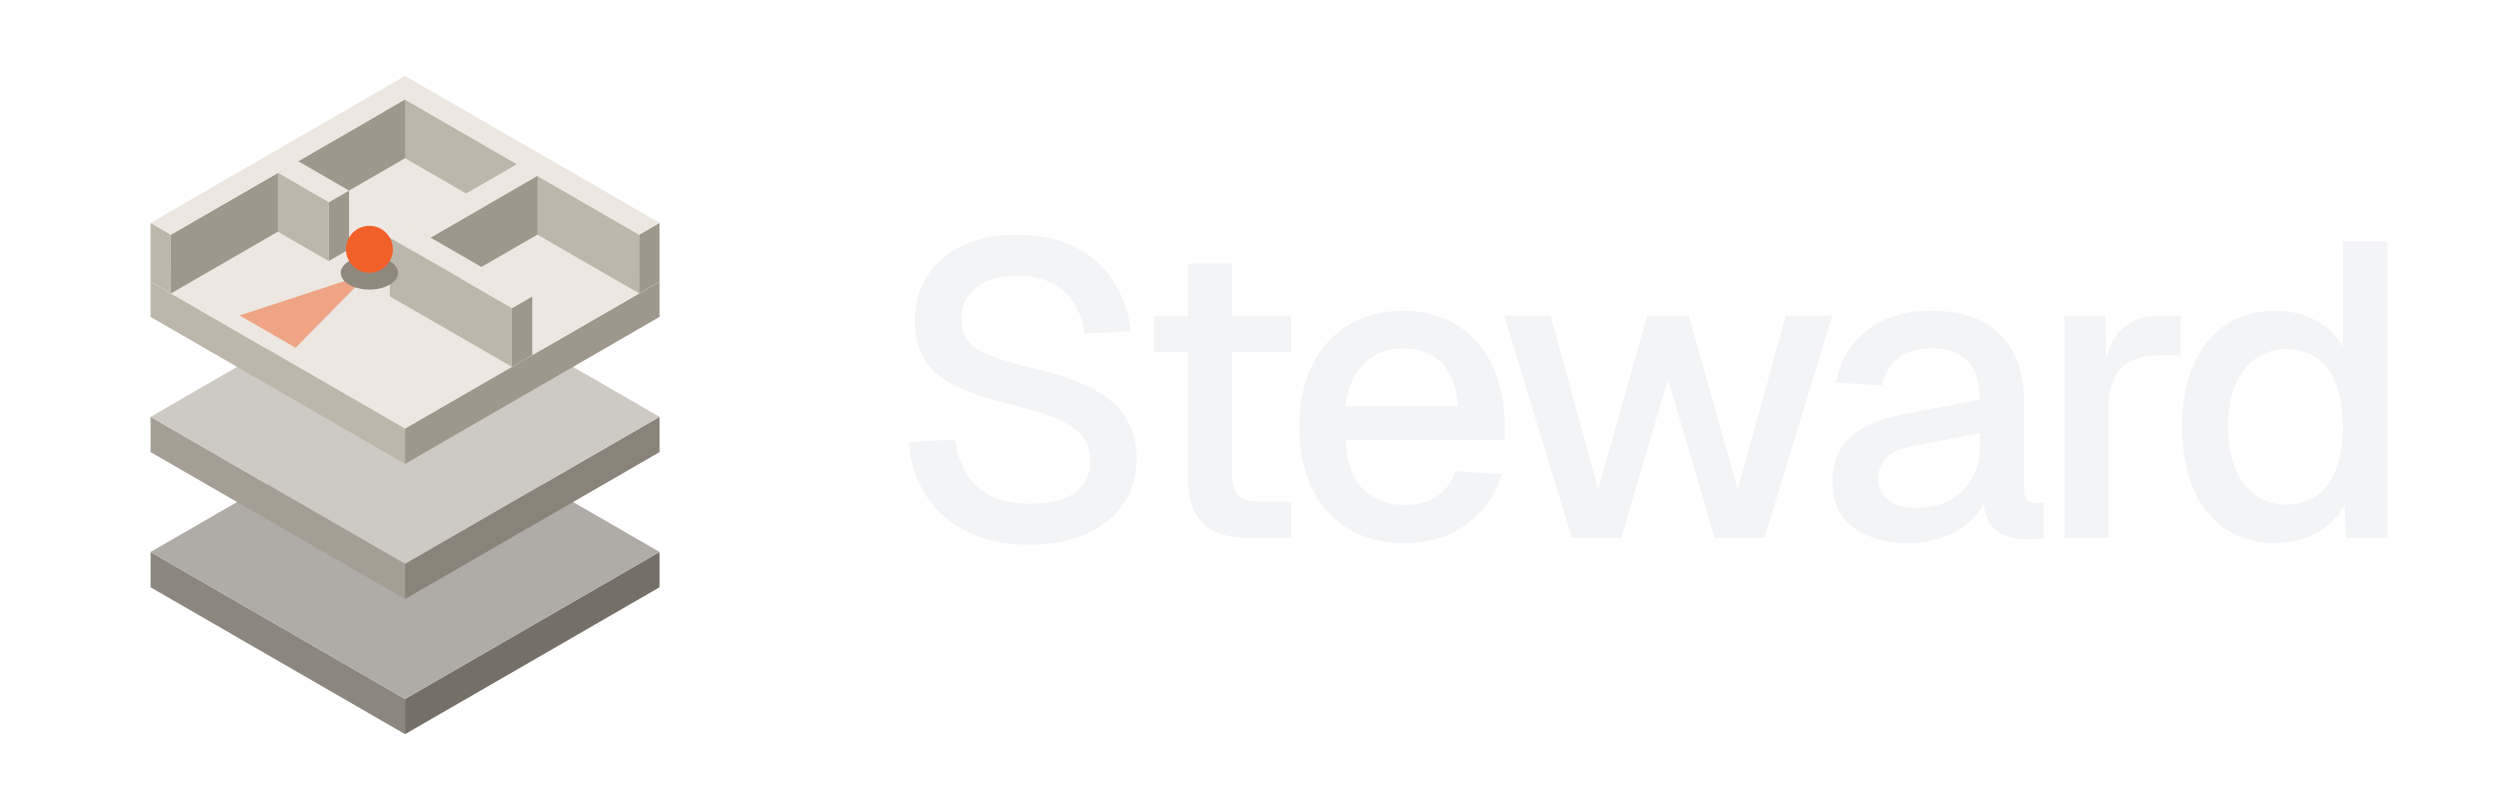
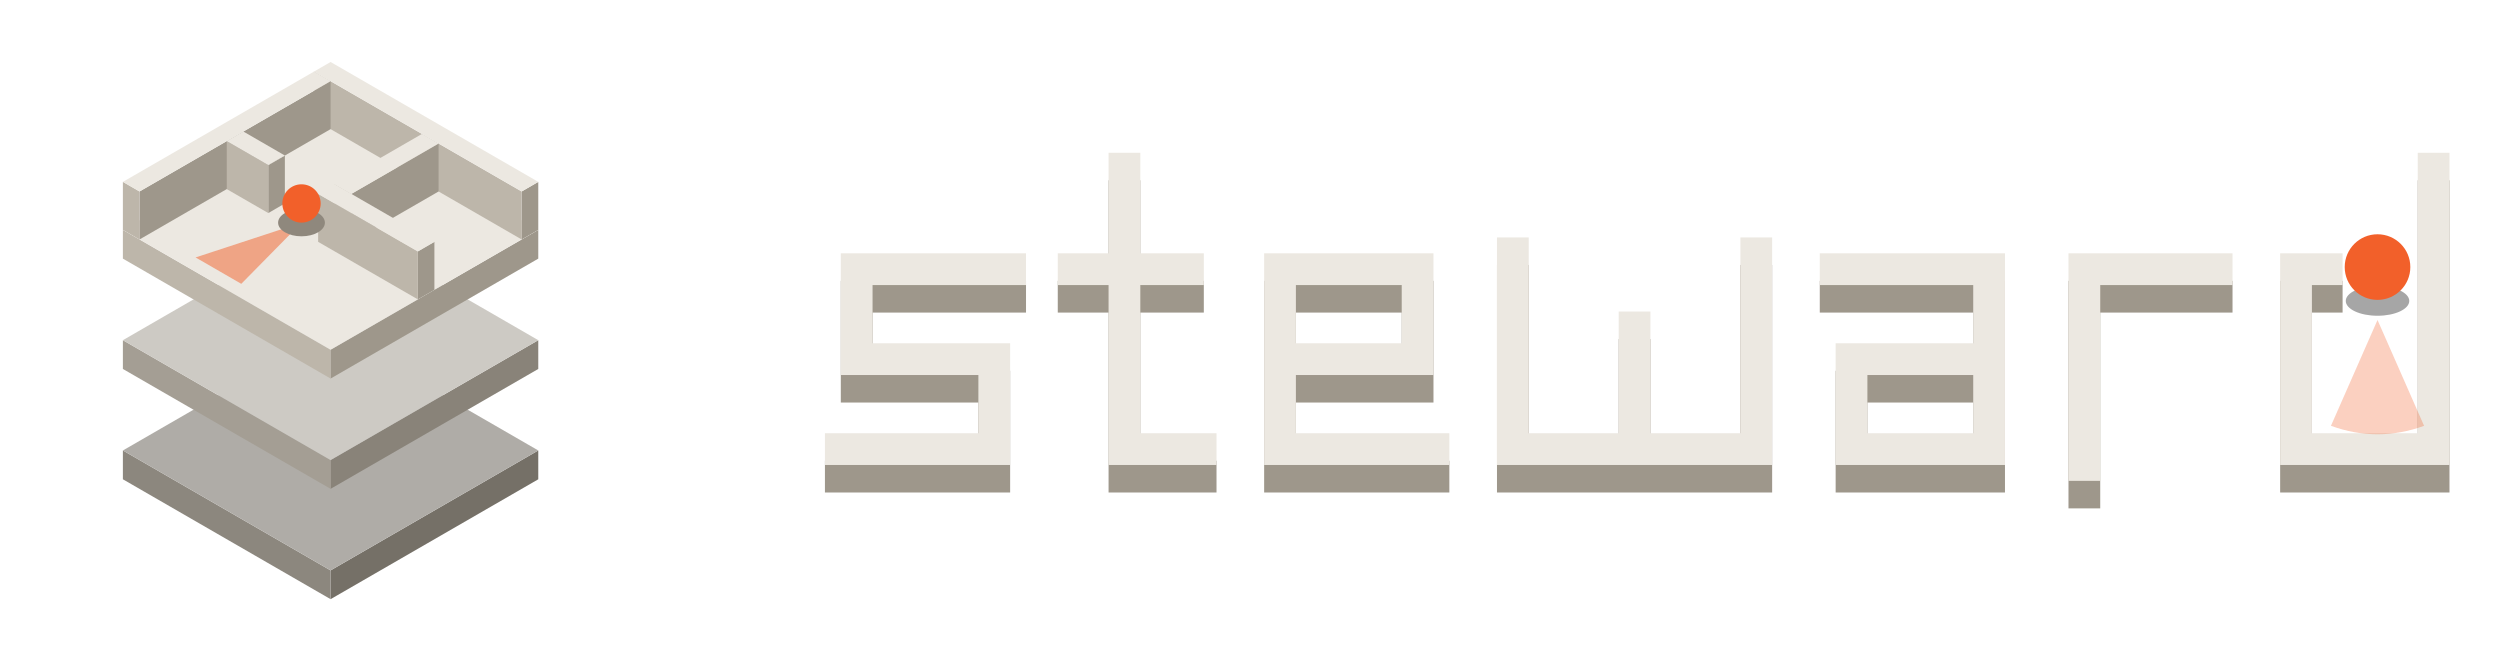
- <svg xmlns="http://www.w3.org/2000/svg" viewBox="0 0 395 128">
+ <svg xmlns="http://www.w3.org/2000/svg" viewBox="0 0 484 128">
  <polygon points="104.21,92.79 64.00,116.00 64.00,110.43 104.21,87.21" fill="#757067" />
  <polygon points="23.79,92.79 64.00,116.00 64.00,110.43 23.79,87.21" fill="#8c877e" />
  <polygon points="64.00,64.00 104.21,87.21 64.00,110.43 23.79,87.21" fill="#afaca7" />
  <polygon points="104.21,71.43 64.00,94.64 64.00,89.07 104.21,65.86" fill="#898379" />
  <polygon points="23.79,71.43 64.00,94.64 64.00,89.07 23.79,65.86" fill="#a49e94" />
  <polygon points="64.00,42.64 104.21,65.86 64.00,89.07 23.79,65.86" fill="#cdcac4" />
  <polygon points="104.21,50.07 64.00,73.29 64.00,67.71 104.21,44.50" fill="#9E978B" />
  <polygon points="23.79,50.07 64.00,73.29 64.00,67.71 23.79,44.50" fill="#BDB6AA" />
  <polygon points="64.00,21.29 104.21,44.50 64.00,67.71 23.79,44.50" fill="#ECE8E1" />
  <polygon points="104.21,44.50 100.99,46.36 100.99,37.07 104.21,35.21" fill="#9E978B" />
  <polygon points="60.78,23.14 100.99,46.36 100.99,37.07 60.78,13.86" fill="#BDB6AA" />
  <polygon points="64.00,12.00 104.21,35.21 100.99,37.07 60.78,13.86" fill="#ECE8E1" />
  <polygon points="64.00,25.00 27.01,46.36 27.01,37.07 64.00,15.71" fill="#9E978B" />
  <polygon points="23.79,44.50 27.01,46.36 27.01,37.07 23.79,35.21" fill="#BDB6AA" />
  <polygon points="60.78,13.86 64.00,15.71 27.01,37.07 23.79,35.21" fill="#ECE8E1" />
  <polygon points="84.91,37.07 68.02,46.82 68.02,37.54 84.91,27.79" fill="#9E978B" />
  <polygon points="64.80,44.96 68.02,46.82 68.02,37.54 64.80,35.68" fill="#BDB6AA" />
  <polygon points="81.69,25.93 84.91,27.79 68.02,37.54 64.80,35.68" fill="#ECE8E1" />
  <polygon points="55.15,39.39 51.94,41.25 51.94,31.96 55.15,30.11" fill="#9E978B" />
  <polygon points="43.90,36.61 51.94,41.25 51.94,31.96 43.90,27.32" fill="#BDB6AA" />
  <polygon points="47.11,25.46 55.15,30.11 51.94,31.96 43.90,27.32" fill="#ECE8E1" />
  <polygon points="84.10,56.11 80.89,57.96 80.89,48.68 84.10,46.82" fill="#9E978B" />
  <polygon points="61.59,46.82 80.89,57.96 80.89,48.68 61.59,37.54" fill="#BDB6AA" />
  <polygon points="64.80,35.68 84.10,46.82 80.89,48.68 61.59,37.54" fill="#ECE8E1" />
  <polygon points="58.37,43.11 37.86,49.84 46.71,54.95" fill="#F2602A" opacity="0.5" />
  <ellipse cx="58.37" cy="43.11" rx="4.53" ry="2.64" fill="#8F887D" />
  <circle cx="58.37" cy="39.39" r="3.71" fill="#F2602A" />
-   <path transform="translate(140 85)" d="M22.572 1.056Q16.962 1.056 12.837 -0.99Q8.712 -3.036 6.336 -6.666Q3.96 -10.296 3.564 -15.114L10.89 -15.576Q11.352 -12.276 12.804 -9.999Q14.256 -7.722 16.731 -6.567Q19.206 -5.412 22.704 -5.412Q25.74 -5.412 27.885 -6.171Q30.03 -6.93 31.152 -8.448Q32.274 -9.966 32.274 -12.144Q32.274 -14.124 31.317 -15.675Q30.36 -17.226 27.687 -18.513Q25.014 -19.8 19.866 -21.054Q14.256 -22.44 10.89 -24.09Q7.524 -25.74 6.039 -28.215Q4.554 -30.69 4.554 -34.32Q4.554 -38.346 6.501 -41.415Q8.448 -44.484 12.078 -46.2Q15.708 -47.916 20.79 -47.916Q26.136 -47.916 29.931 -45.936Q33.726 -43.956 35.937 -40.524Q38.148 -37.092 38.676 -32.67L31.35 -32.274Q31.02 -34.98 29.7 -37.059Q28.38 -39.138 26.136 -40.293Q23.892 -41.448 20.658 -41.448Q16.566 -41.448 14.223 -39.567Q11.88 -37.686 11.88 -34.584Q11.88 -32.604 12.837 -31.251Q13.794 -29.898 16.269 -28.908Q18.744 -27.918 23.298 -26.796Q29.37 -25.41 32.967 -23.397Q36.564 -21.384 38.082 -18.678Q39.6 -15.972 39.6 -12.54Q39.6 -8.382 37.455 -5.313Q35.31 -2.244 31.482 -0.594Q27.654 1.056 22.572 1.056ZM57.46 0.0Q52.444 0.0 50.068 -2.31Q47.692 -4.62 47.692 -9.504V-43.362H54.688V-10.032Q54.688 -7.59 55.744 -6.666Q56.8 -5.742 58.978 -5.742H63.994V0.0ZM42.346 -29.37V-35.112H63.994V-29.37ZM81.92 0.792Q76.772 0.792 73.043 -1.452Q69.314 -3.696 67.301 -7.854Q65.288 -12.012 65.288 -17.556Q65.288 -23.1 67.301 -27.225Q69.314 -31.35 73.01 -33.627Q76.706 -35.904 81.722 -35.904Q86.474 -35.904 90.104 -33.693Q93.734 -31.482 95.747 -27.324Q97.76 -23.166 97.76 -17.292V-15.51H72.548Q72.812 -10.362 75.287 -7.788Q77.762 -5.214 81.986 -5.214Q85.088 -5.214 87.134 -6.666Q89.18 -8.118 89.972 -10.56L97.232 -10.098Q95.846 -5.214 91.787 -2.211Q87.728 0.792 81.92 0.792ZM72.548 -20.79H90.368Q90.038 -25.476 87.695 -27.72Q85.352 -29.964 81.722 -29.964Q77.96 -29.964 75.551 -27.621Q73.142 -25.278 72.548 -20.79ZM108.36 0.0 97.668 -35.112H104.994L112.518 -7.656L120.24 -35.112H126.84L134.562 -7.656L142.152 -35.112H149.478L138.786 0.0H130.932L123.54 -25.08L116.148 0.0ZM161.53 0.792Q156.052 0.792 152.785 -1.716Q149.518 -4.224 149.518 -8.778Q149.518 -13.332 152.257 -15.873Q154.996 -18.414 160.738 -19.536L172.816 -21.846Q172.816 -25.938 170.902 -27.951Q168.988 -29.964 165.226 -29.964Q161.86 -29.964 159.946 -28.479Q158.032 -26.994 157.306 -24.09L150.112 -24.552Q151.102 -29.832 155.029 -32.868Q158.956 -35.904 165.226 -35.904Q172.354 -35.904 176.083 -32.109Q179.812 -28.314 179.812 -21.45V-7.788Q179.812 -6.534 180.241 -6.039Q180.67 -5.544 181.66 -5.544H182.914V0.0Q182.584 0.066 181.858 0.132Q181.132 0.198 180.34 0.198Q178.096 0.198 176.479 -0.528Q174.862 -1.254 174.07 -2.937Q173.278 -4.62 173.278 -7.458L174.004 -7.128Q173.476 -4.818 171.727 -3.036Q169.978 -1.254 167.305 -0.231Q164.632 0.792 161.53 0.792ZM162.652 -4.752Q165.82 -4.752 168.064 -5.973Q170.308 -7.194 171.562 -9.372Q172.816 -11.55 172.816 -14.322V-16.566L162.52 -14.586Q159.352 -13.992 158.065 -12.705Q156.778 -11.418 156.778 -9.438Q156.778 -7.194 158.329 -5.973Q159.88 -4.752 162.652 -4.752ZM186.188 0.0V-35.112H192.59L192.854 -25.806L192.26 -26.004Q192.986 -30.756 195.197 -32.934Q197.408 -35.112 201.17 -35.112H204.536V-28.842H201.17Q198.53 -28.842 196.748 -27.984Q194.966 -27.126 194.075 -25.344Q193.184 -23.562 193.184 -20.724V0.0ZM219.426 0.792Q214.938 0.792 211.605 -1.452Q208.272 -3.696 206.523 -7.821Q204.774 -11.946 204.774 -17.556Q204.774 -23.166 206.556 -27.291Q208.338 -31.416 211.638 -33.66Q214.938 -35.904 219.426 -35.904Q223.056 -35.904 225.894 -34.386Q228.732 -32.868 230.184 -30.162V-46.86H237.18V0.0H230.646L230.448 -5.28Q228.996 -2.442 226.059 -0.825Q223.122 0.792 219.426 0.792ZM221.274 -5.28Q224.112 -5.28 226.092 -6.732Q228.072 -8.184 229.128 -10.956Q230.184 -13.728 230.184 -17.556Q230.184 -21.516 229.128 -24.255Q228.072 -26.994 226.092 -28.413Q224.112 -29.832 221.274 -29.832Q217.05 -29.832 214.542 -26.565Q212.034 -23.298 212.034 -17.556Q212.034 -11.88 214.542 -8.58Q217.05 -5.28 221.274 -5.28Z" fill="#F3F4F6" />
+   <g transform="translate(162.78 32.65) scale(4.0979)">
+     <g fill="none" stroke="#9E978B" stroke-width="1.5" stroke-linecap="square" stroke-linejoin="miter">
+       <path transform="translate(0 1.3)" d="M8 4.75H0.75V9H7.25V13.25H0" />
+       <path transform="translate(11 1.3)" d="M2.4 0V13.25H6M0 4.75H5.4" />
+       <path transform="translate(20 1.3)" d="M8 13.25H0.75V4.75H7.25V9H0.75" />
+       <path transform="translate(31 1.3)" d="M0.75 4V13.25H12.25V4M6.5 13.25V7.5" />
+       <path transform="translate(47 1.3)" d="M0 4.75H7.25V13.25H0.75V9H7.25" />
+       <path transform="translate(58 1.3)" d="M0.75 14V4.75H7" />
+       <path transform="translate(68 1.3)" d="M7.25 0V13.25H0.75V4.75H2.2" />
+     </g>
+     <g fill="none" stroke="#ECE8E1" stroke-width="1.5" stroke-linecap="square" stroke-linejoin="miter">
+       <path transform="translate(0 0)" d="M8 4.75H0.75V9H7.25V13.25H0" />
+       <path transform="translate(11 0)" d="M2.4 0V13.25H6M0 4.75H5.4" />
+       <path transform="translate(20 0)" d="M8 13.25H0.75V4.75H7.25V9H0.75" />
+       <path transform="translate(31 0)" d="M0.75 4V13.25H12.25V4M6.5 13.25V7.5" />
+       <path transform="translate(47 0)" d="M0 4.75H7.25V13.25H0.75V9H7.25" />
+       <path transform="translate(58 0)" d="M0.75 14V4.75H7" />
+       <path transform="translate(68 0)" d="M7.25 0V13.25H0.75V4.75H2.2" />
+     </g>
+     <path d="M72.6 7.15L70.4 12.15Q72.6 12.95 74.8 12.15Z" fill="#F2602A" opacity="0.3" />
+     <ellipse cx="72.6" cy="6.25" rx="1.5" ry="0.7" fill="#000" opacity="0.35" />
+     <circle cx="72.6" cy="4.65" r="1.55" fill="#F2602A" />
+   </g>
</svg>
